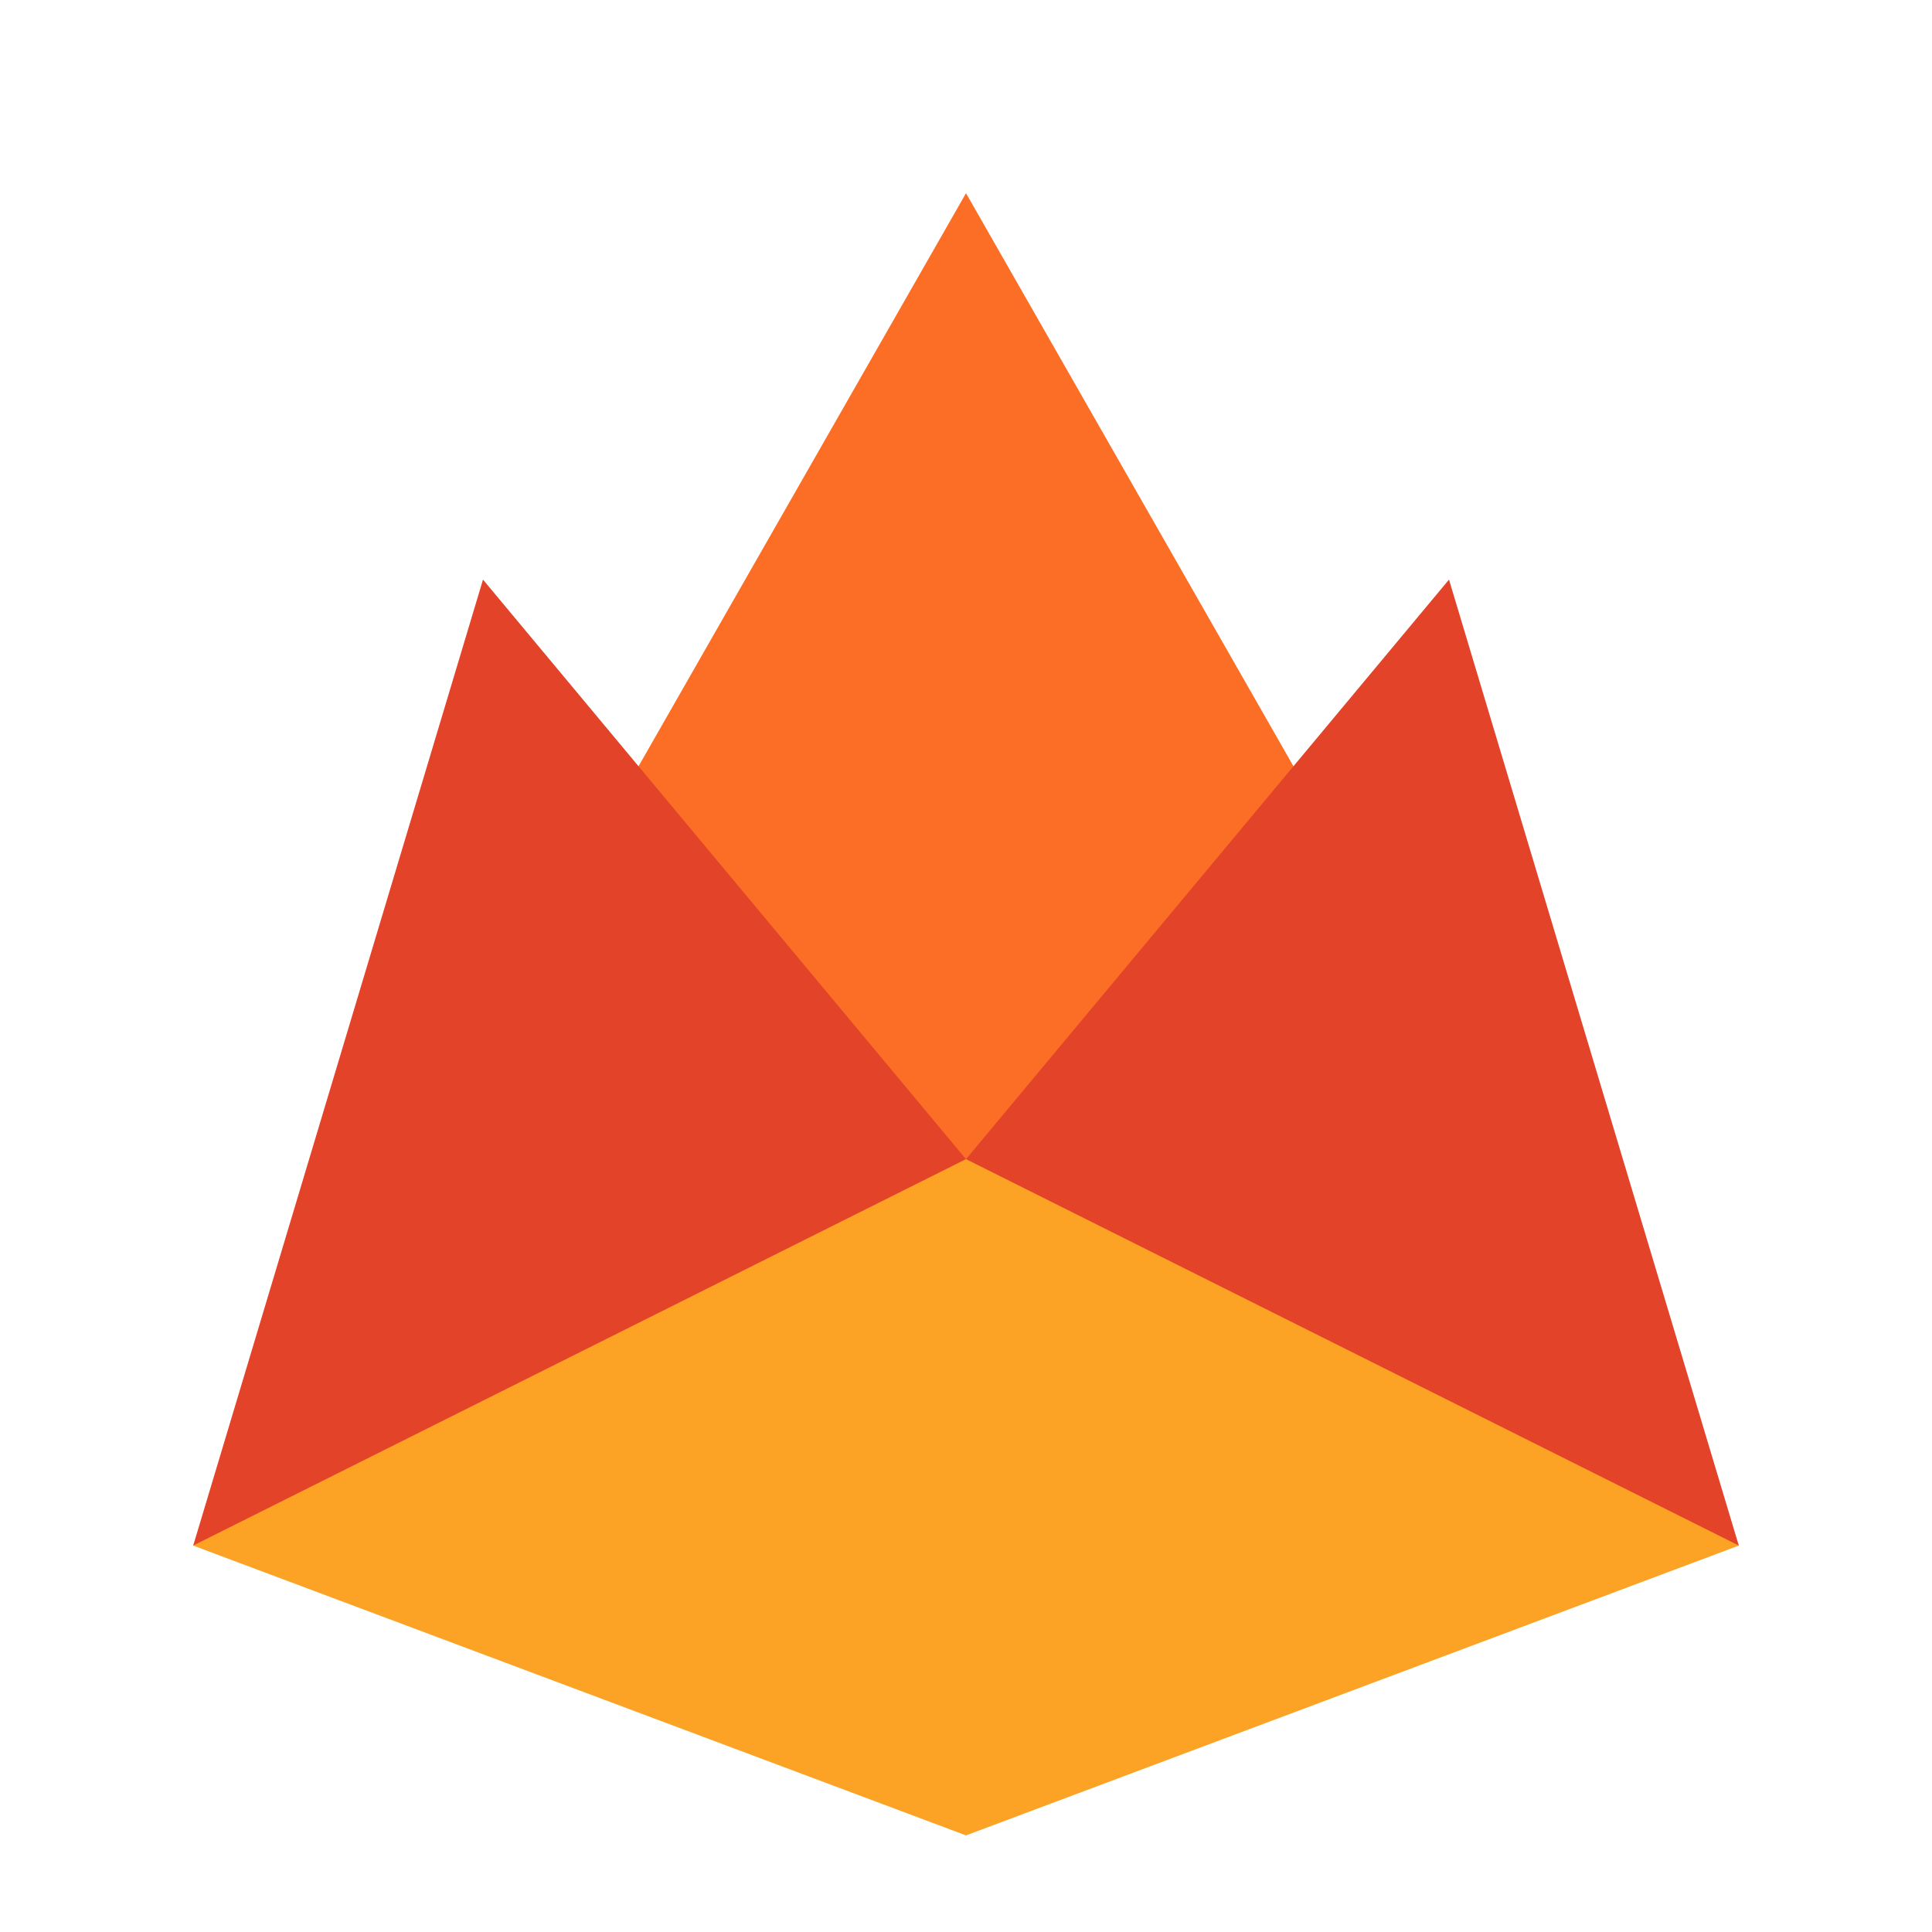
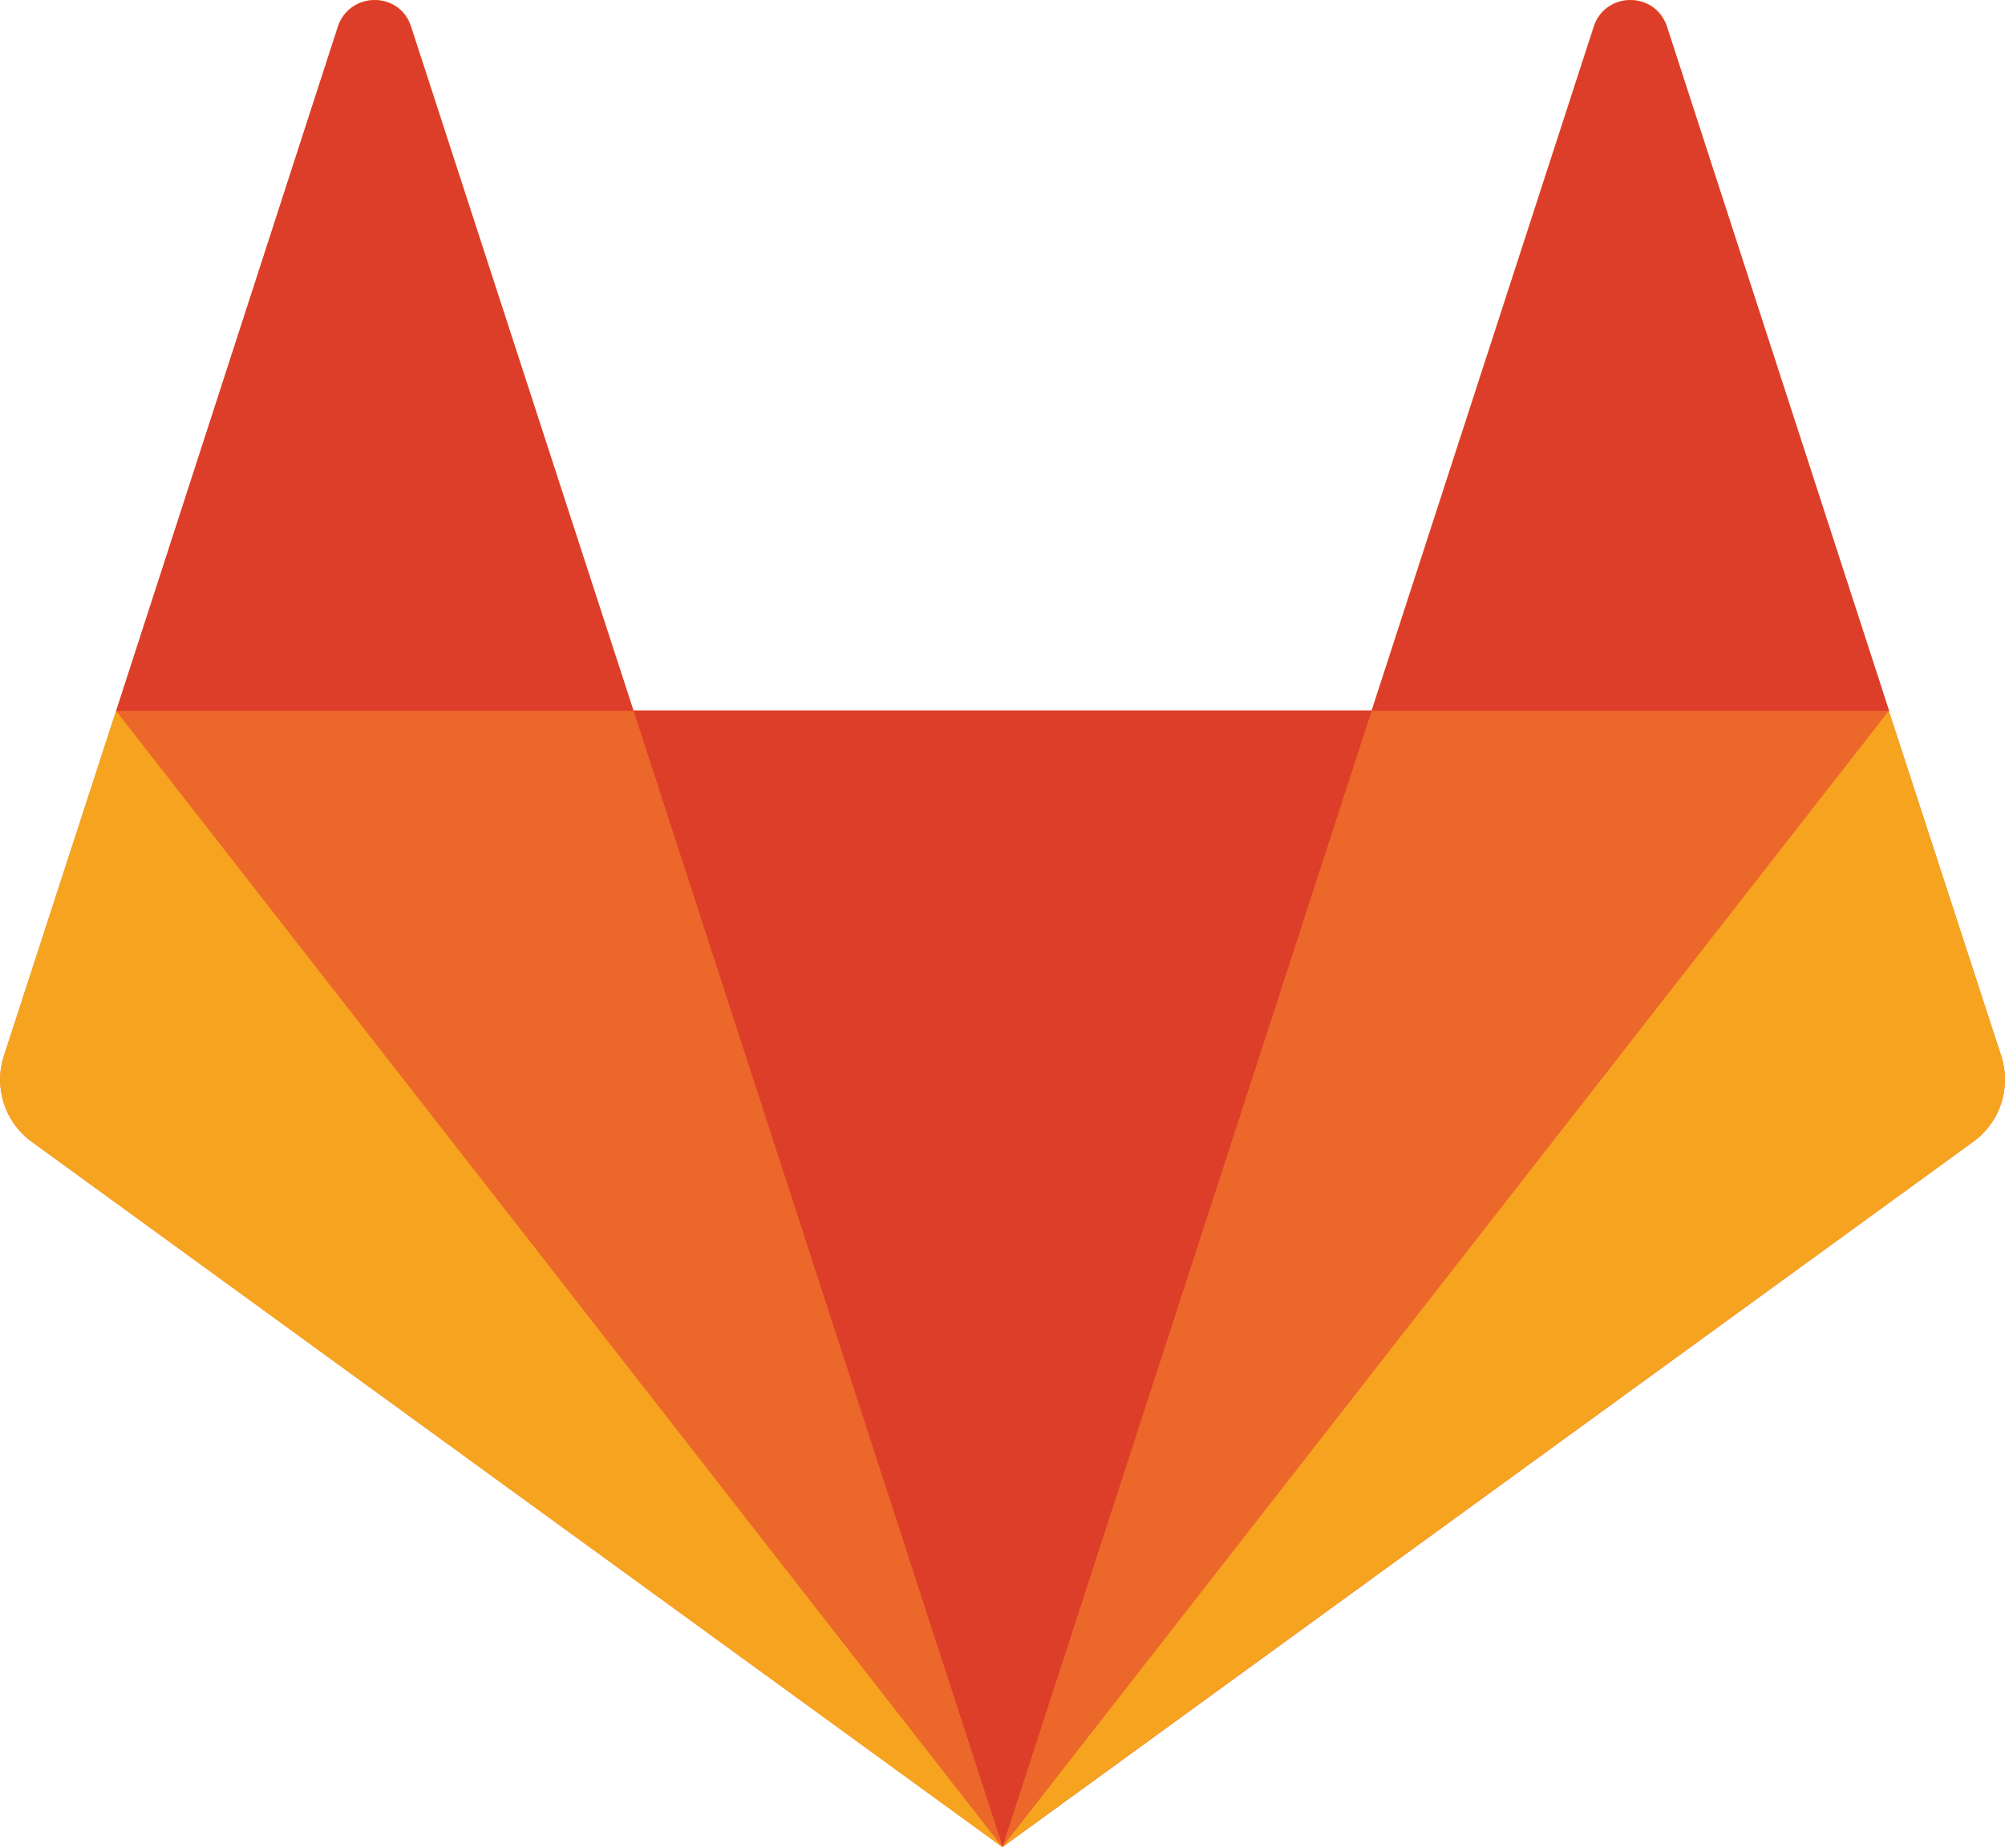
- <svg xmlns="http://www.w3.org/2000/svg" viewBox="0 0 40 40">
-   <path d="M20 4 L36 32 L4 32 Z" fill="#FC6D26" />
-   <path d="M4 32 L10 12 L20 24 Z" fill="#E24329" />
-   <path d="M36 32 L30 12 L20 24 Z" fill="#E24329" />
-   <path d="M4 32 L20 38 L36 32 L20 24 Z" fill="#FCA326" />
+ <svg xmlns="http://www.w3.org/2000/svg" version="1.1" id="Layer_1" x="0px" y="0px" viewBox="0 0 122.88 113.2" style="enable-background:new 0 0 122.88 113.2" xml:space="preserve">
+   <style type="text/css">.st0{fill:#EC672A;} .st1{fill:#DD3E2A;} .st2{fill:#F6A420;}</style>
+   <g>
+     <path class="st0" d="M122.65,64.72l-6.89-21.15L102.15,1.61c-0.7-2.15-3.74-2.15-4.47,0L84.06,43.54H38.81L25.19,1.61 c-0.7-2.15-3.74-2.15-4.47,0L7.13,43.54L0.24,64.72c-0.62,1.92,0.05,4.04,1.7,5.24l59.5,43.23l59.5-43.23 C122.58,68.77,123.28,66.65,122.65,64.72L122.65,64.72z" />
+     <polygon class="st1" points="61.45,113.17 61.45,113.17 84.08,43.54 38.82,43.54 61.45,113.17 61.45,113.17" />
+     <polygon class="st0" points="61.43,113.17 38.81,43.54 7.13,43.54 61.43,113.17 61.43,113.17" />
+     <path class="st2" d="M7.11,43.56L7.11,43.56L0.23,64.72c-0.62,1.92,0.05,4.04,1.7,5.24l59.5,43.23L7.11,43.56L7.11,43.56 L7.11,43.56z" />
+     <path class="st1" d="M7.12,43.56h31.71L25.18,1.63c-0.7-2.15-3.74-2.15-4.47,0L7.12,43.56L7.12,43.56L7.12,43.56z" />
+     <polygon class="st0" points="61.45,113.17 84.08,43.54 115.79,43.54 61.45,113.17 61.45,113.17" />
+     <path class="st2" d="M115.76,43.56L115.76,43.56l6.89,21.15c0.62,1.92-0.05,4.04-1.7,5.24l-59.5,43.21L115.76,43.56L115.76,43.56 L115.76,43.56z" />
+     <path class="st1" d="M115.78,43.56H84.07L97.69,1.63c0.7-2.15,3.74-2.15,4.47,0L115.78,43.56L115.78,43.56L115.78,43.56z" />
+   </g>
</svg>
